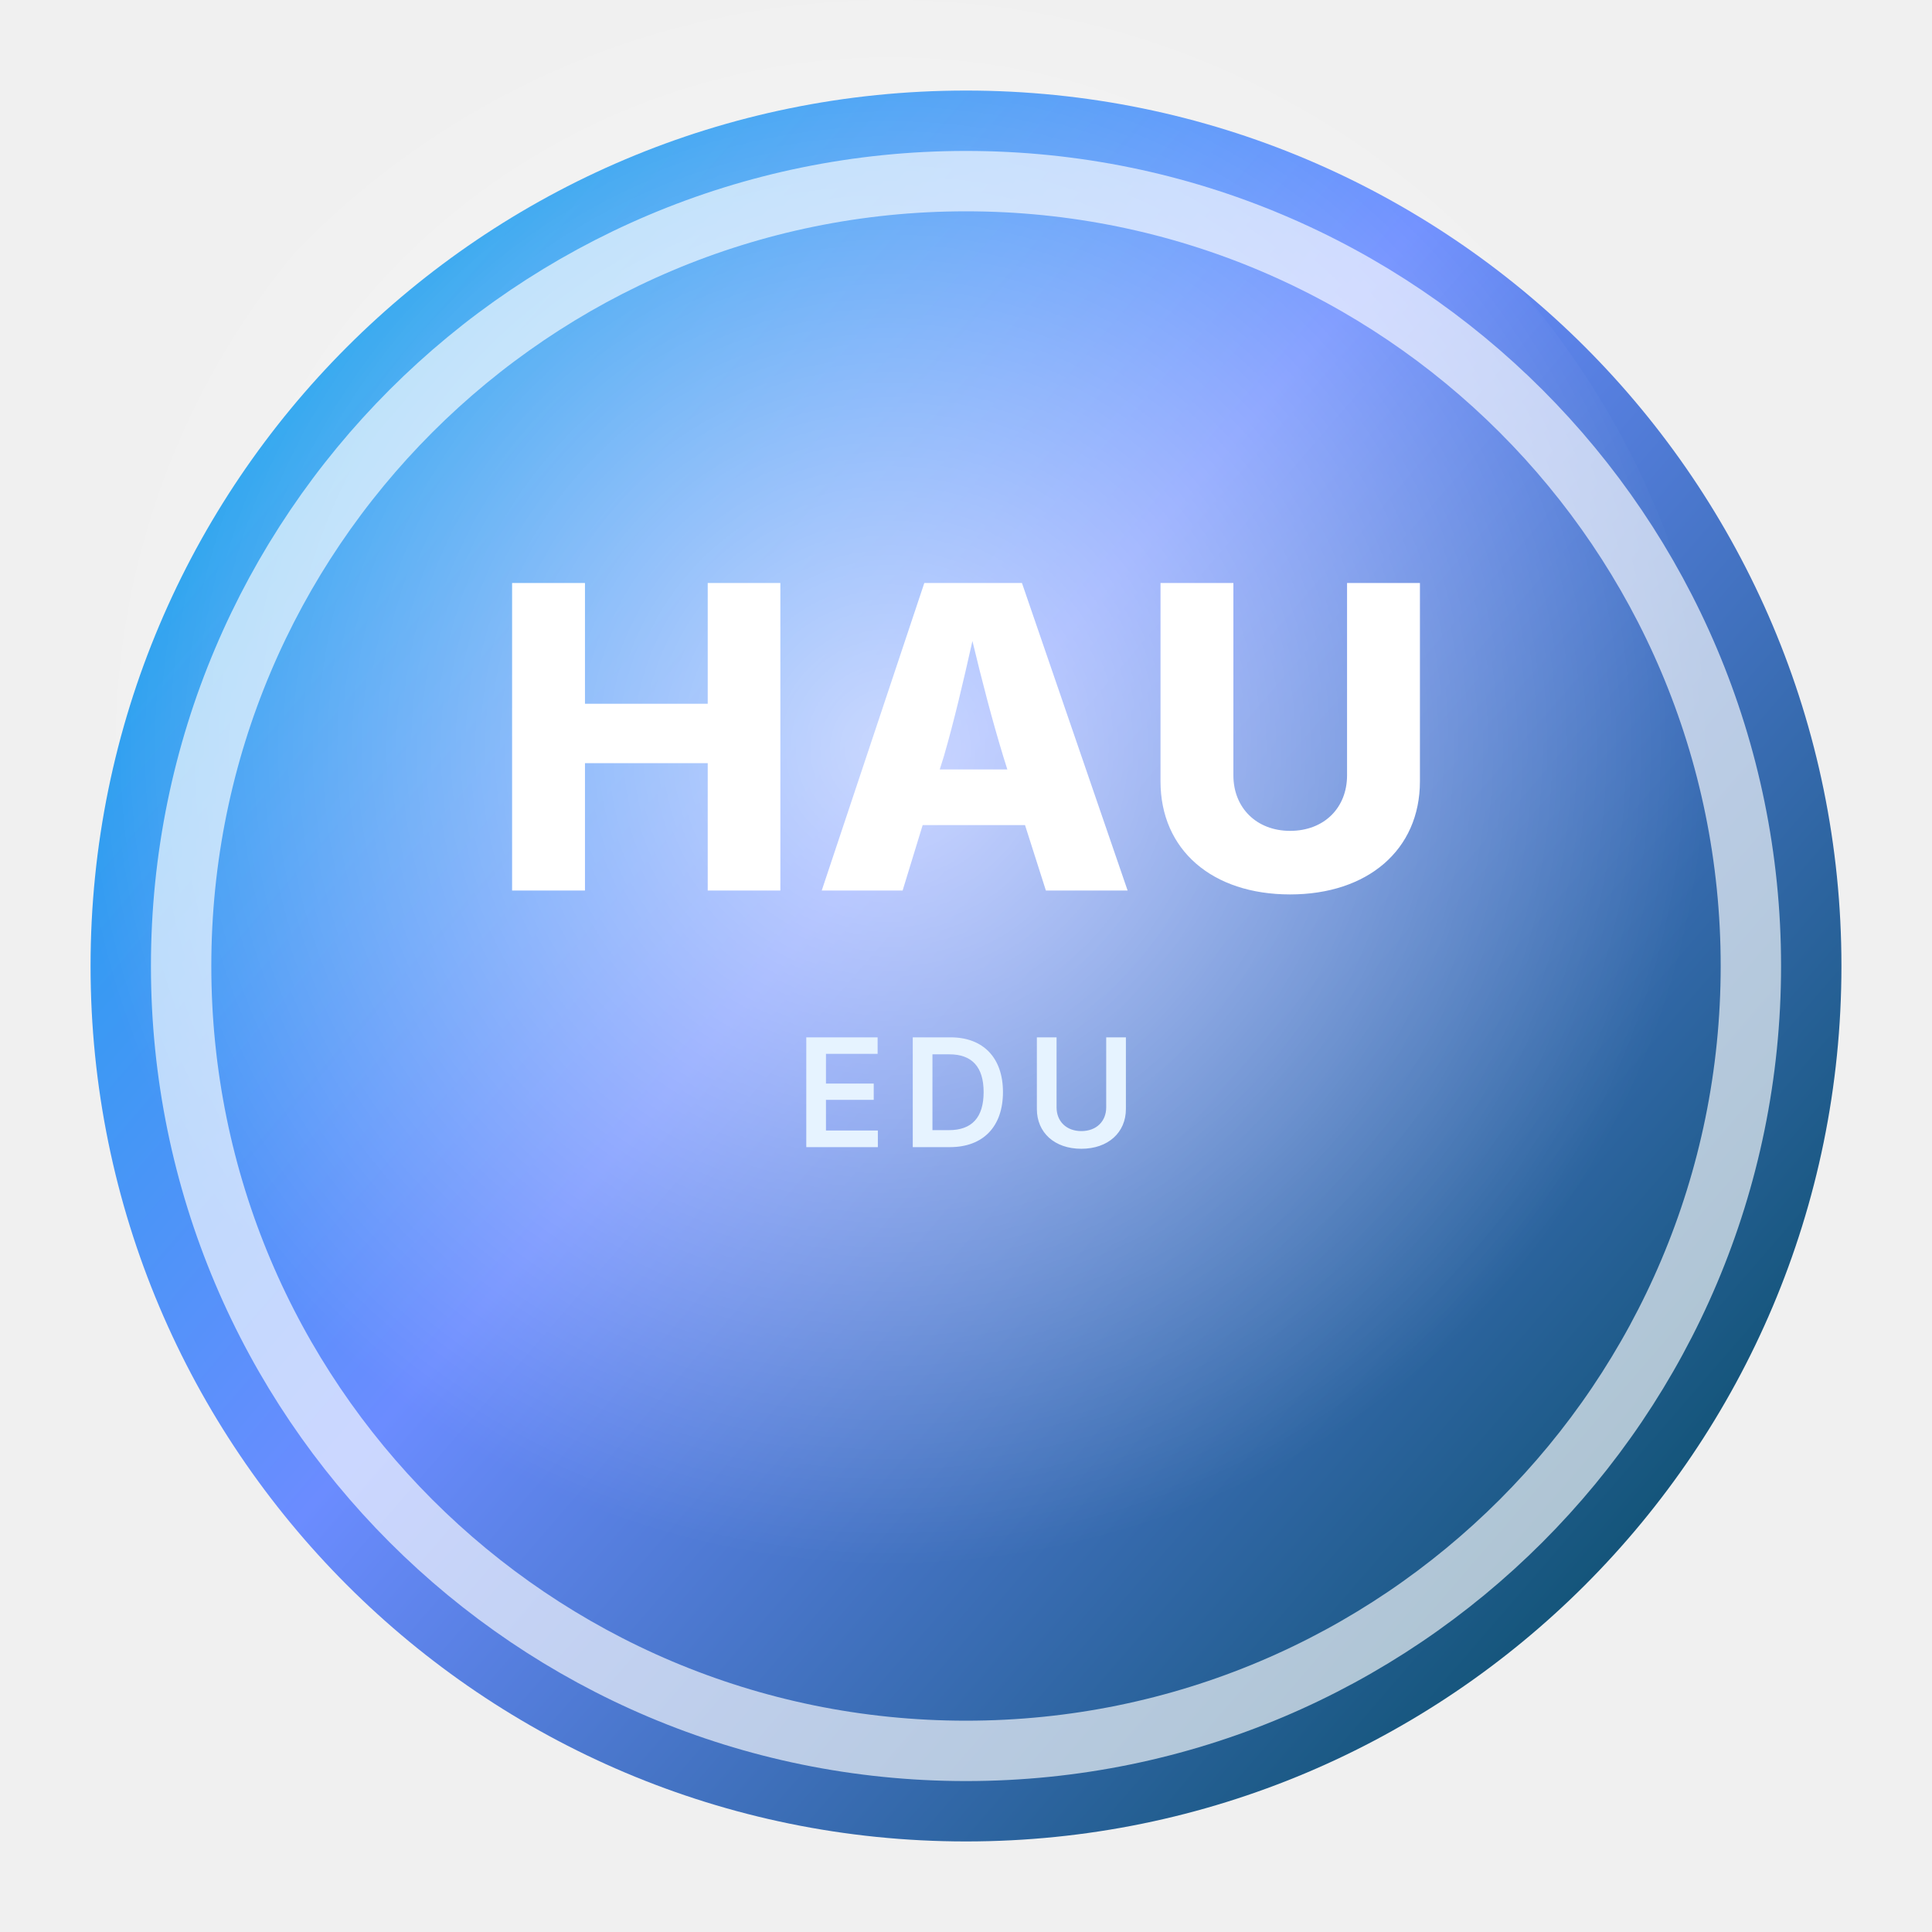
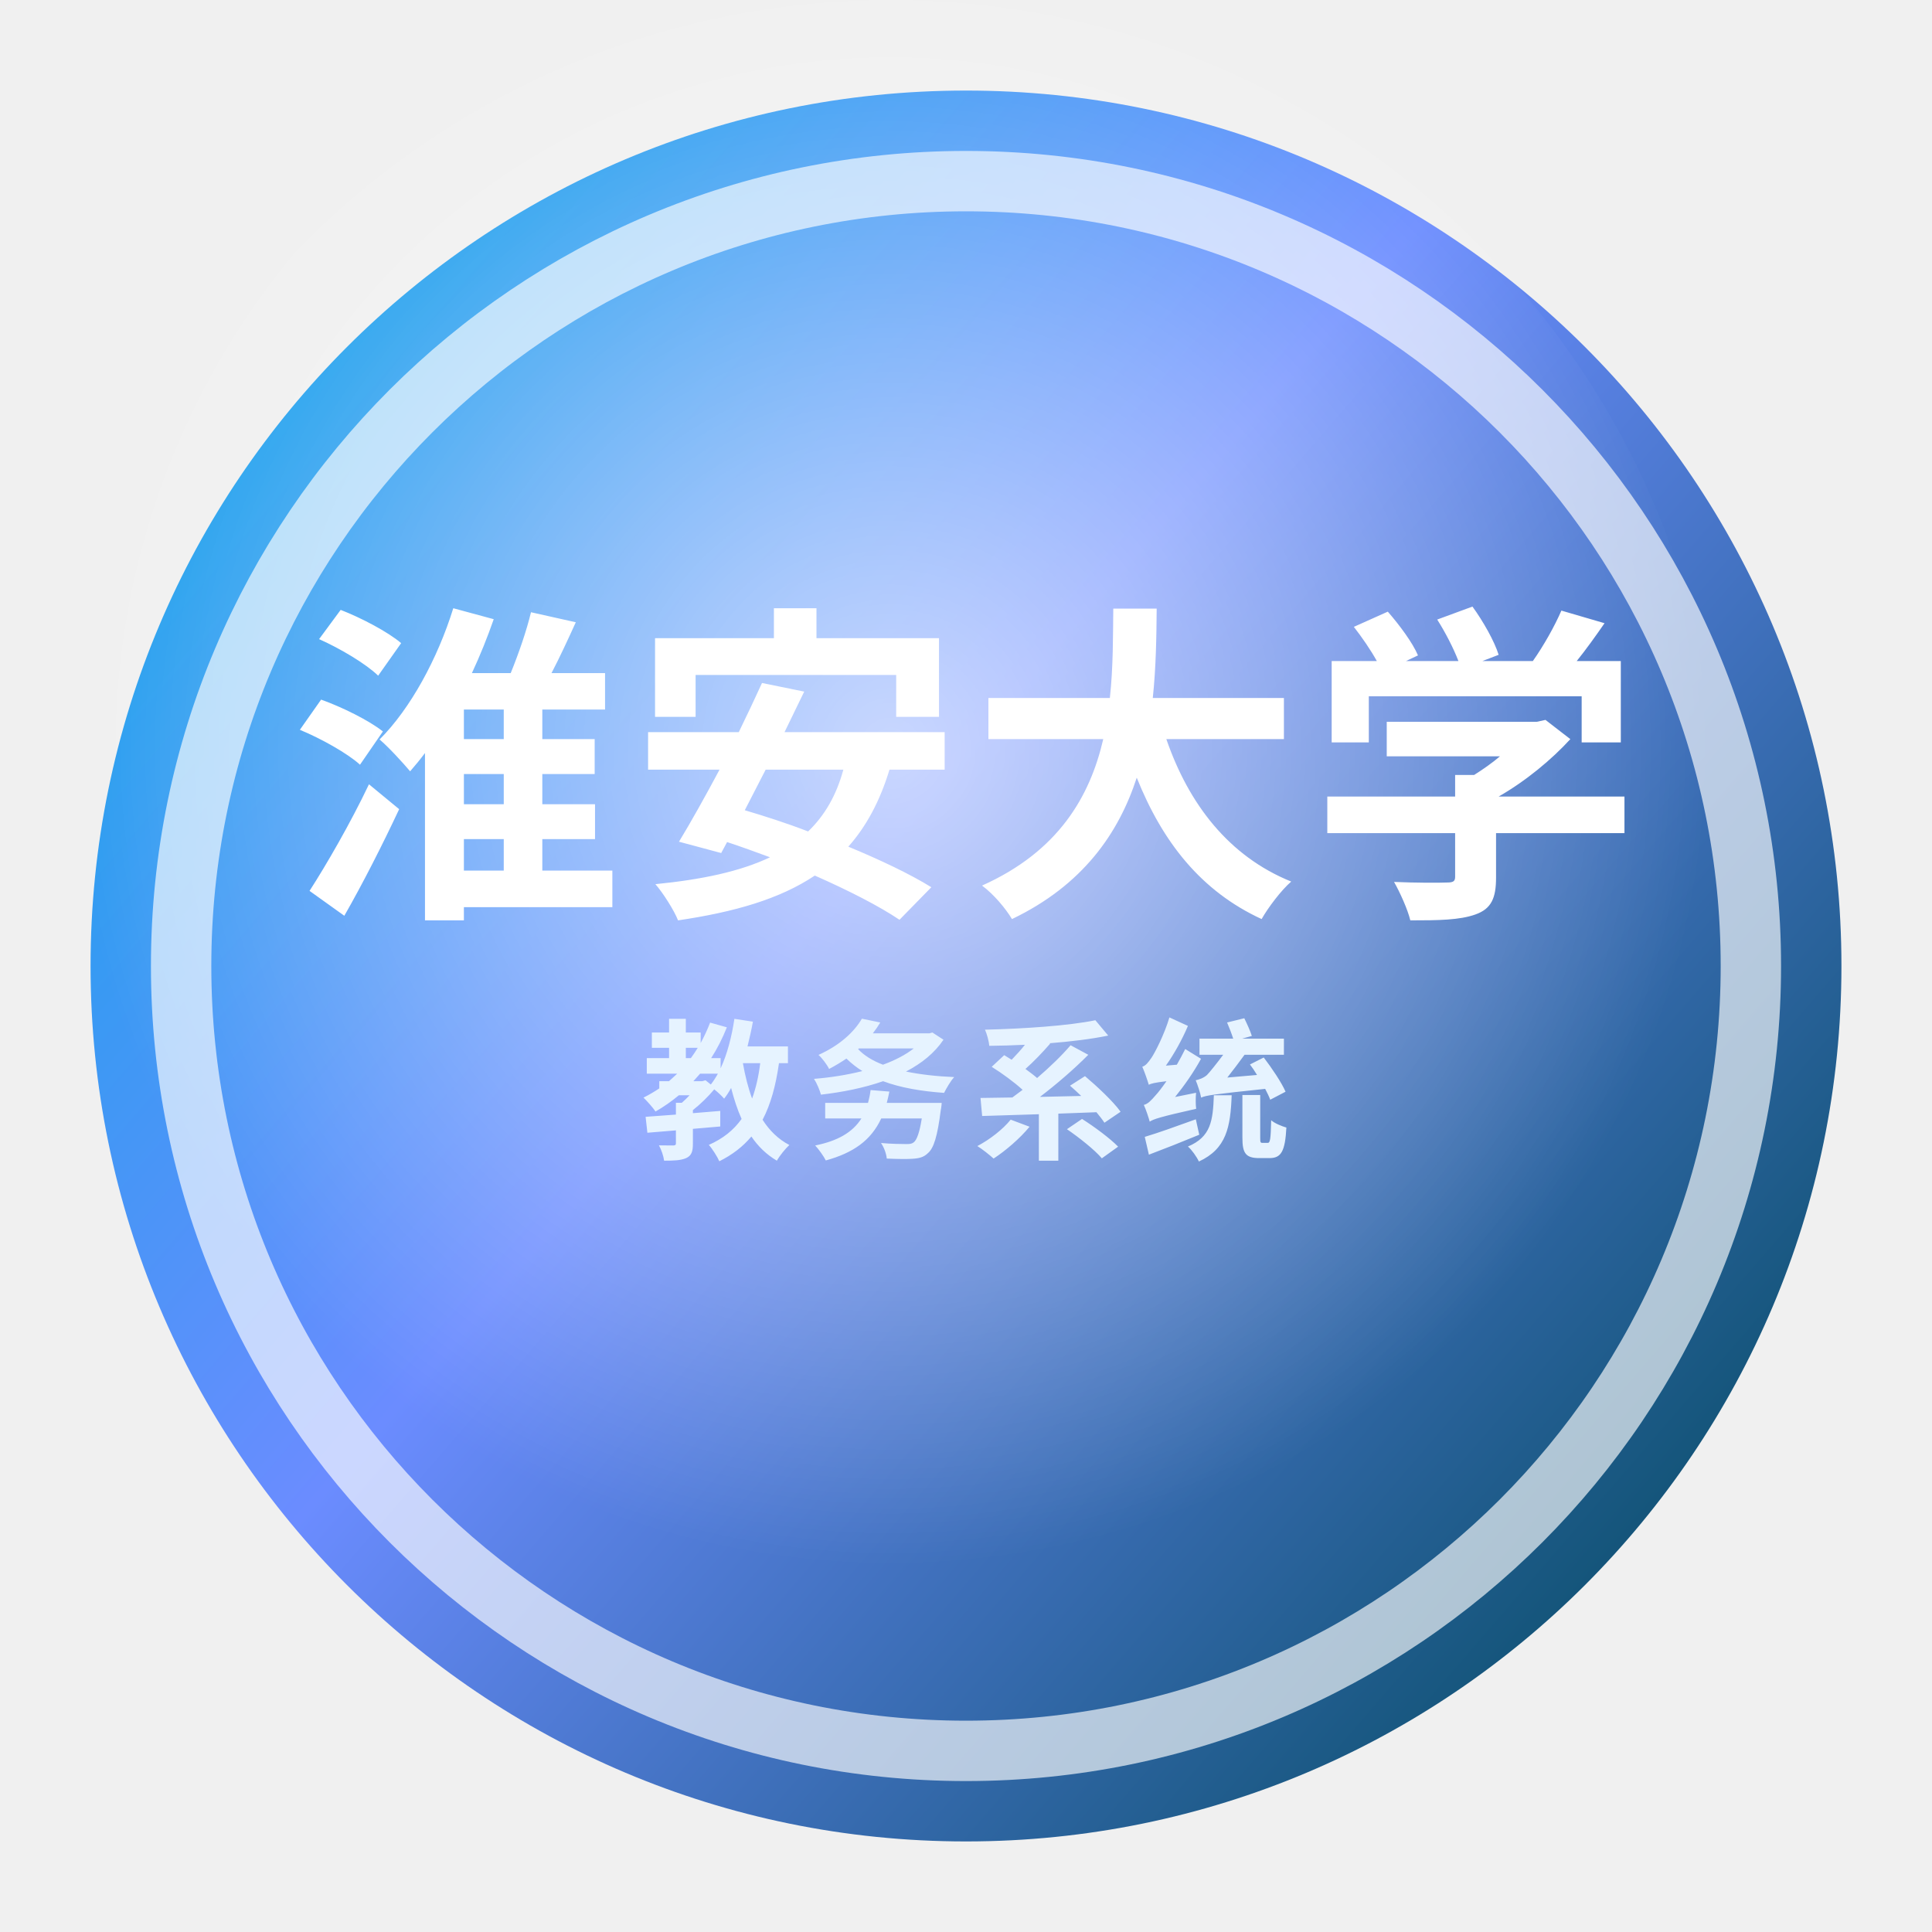
<svg xmlns="http://www.w3.org/2000/svg" width="256" height="256" viewBox="0 0 256 256" fill="none" role="img" aria-labelledby="title desc">
  <defs>
    <linearGradient id="bg" x1="24" y1="32" x2="230" y2="210" gradientUnits="userSpaceOnUse">
      <stop stop-color="#0EA5E9" />
      <stop offset="0.45" stop-color="#6B8CFF" />
      <stop offset="1" stop-color="#0B4F6C" />
    </linearGradient>
    <radialGradient id="glow" cx="50%" cy="45%" r="50%">
      <stop offset="0%" stop-color="#FFFFFF" stop-opacity="0.65" />
      <stop offset="100%" stop-color="#FFFFFF" stop-opacity="0" />
    </radialGradient>
  </defs>
  <circle cx="128" cy="128" r="116" fill="url(#bg)" />
  <circle cx="118" cy="110" r="110" fill="url(#glow)" />
  <circle cx="128" cy="128" r="104" fill="none" stroke="#FFFFFF" stroke-opacity="0.65" stroke-width="8" />
-   <text x="50%" y="118" text-anchor="middle" font-family="Inter, 'Segoe UI', sans-serif" font-size="56" font-weight="800" fill="#FFFFFF" letter-spacing="1">HAU</text>
-   <text x="50%" y="152" text-anchor="middle" font-family="Inter, 'Segoe UI', sans-serif" font-size="20" font-weight="600" fill="#E6F3FF" letter-spacing="2">EDU</text>
+   <text x="50%" y="118" text-anchor="middle" font-family="Inter, 'Segoe UI', sans-serif" font-size="44" font-weight="800" fill="#FFFFFF" letter-spacing="1">淮安大学</text>
+   <text x="50%" y="152" text-anchor="middle" font-family="Inter, 'Segoe UI', sans-serif" font-size="20" font-weight="600" fill="#E6F3FF" letter-spacing="2">教务系统</text>
</svg>
